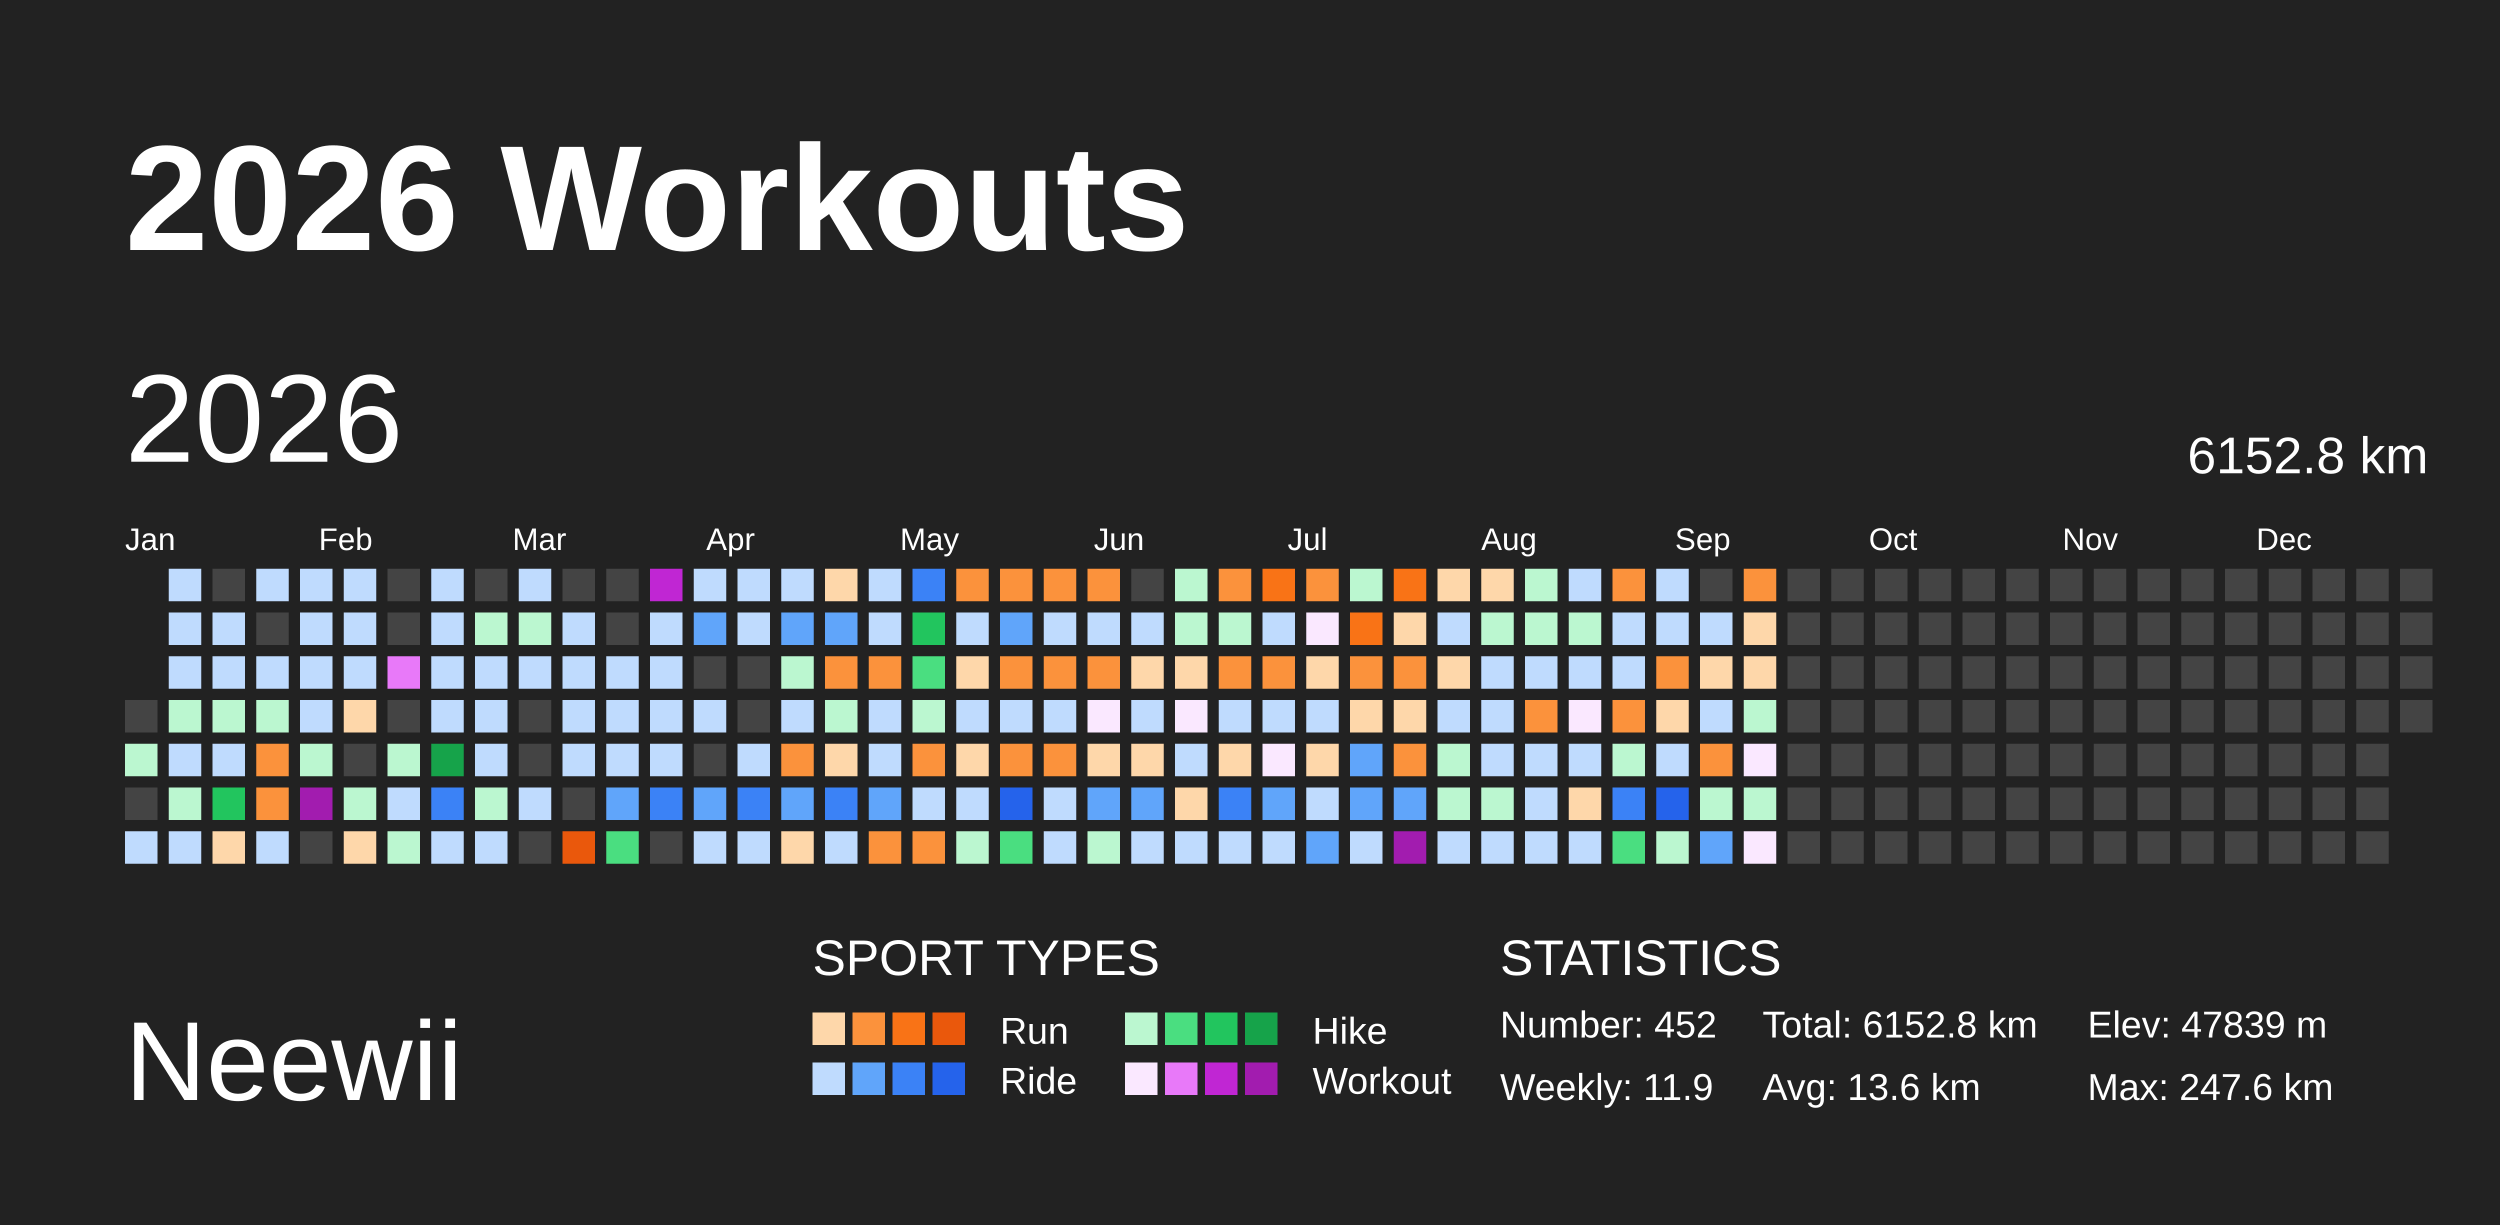
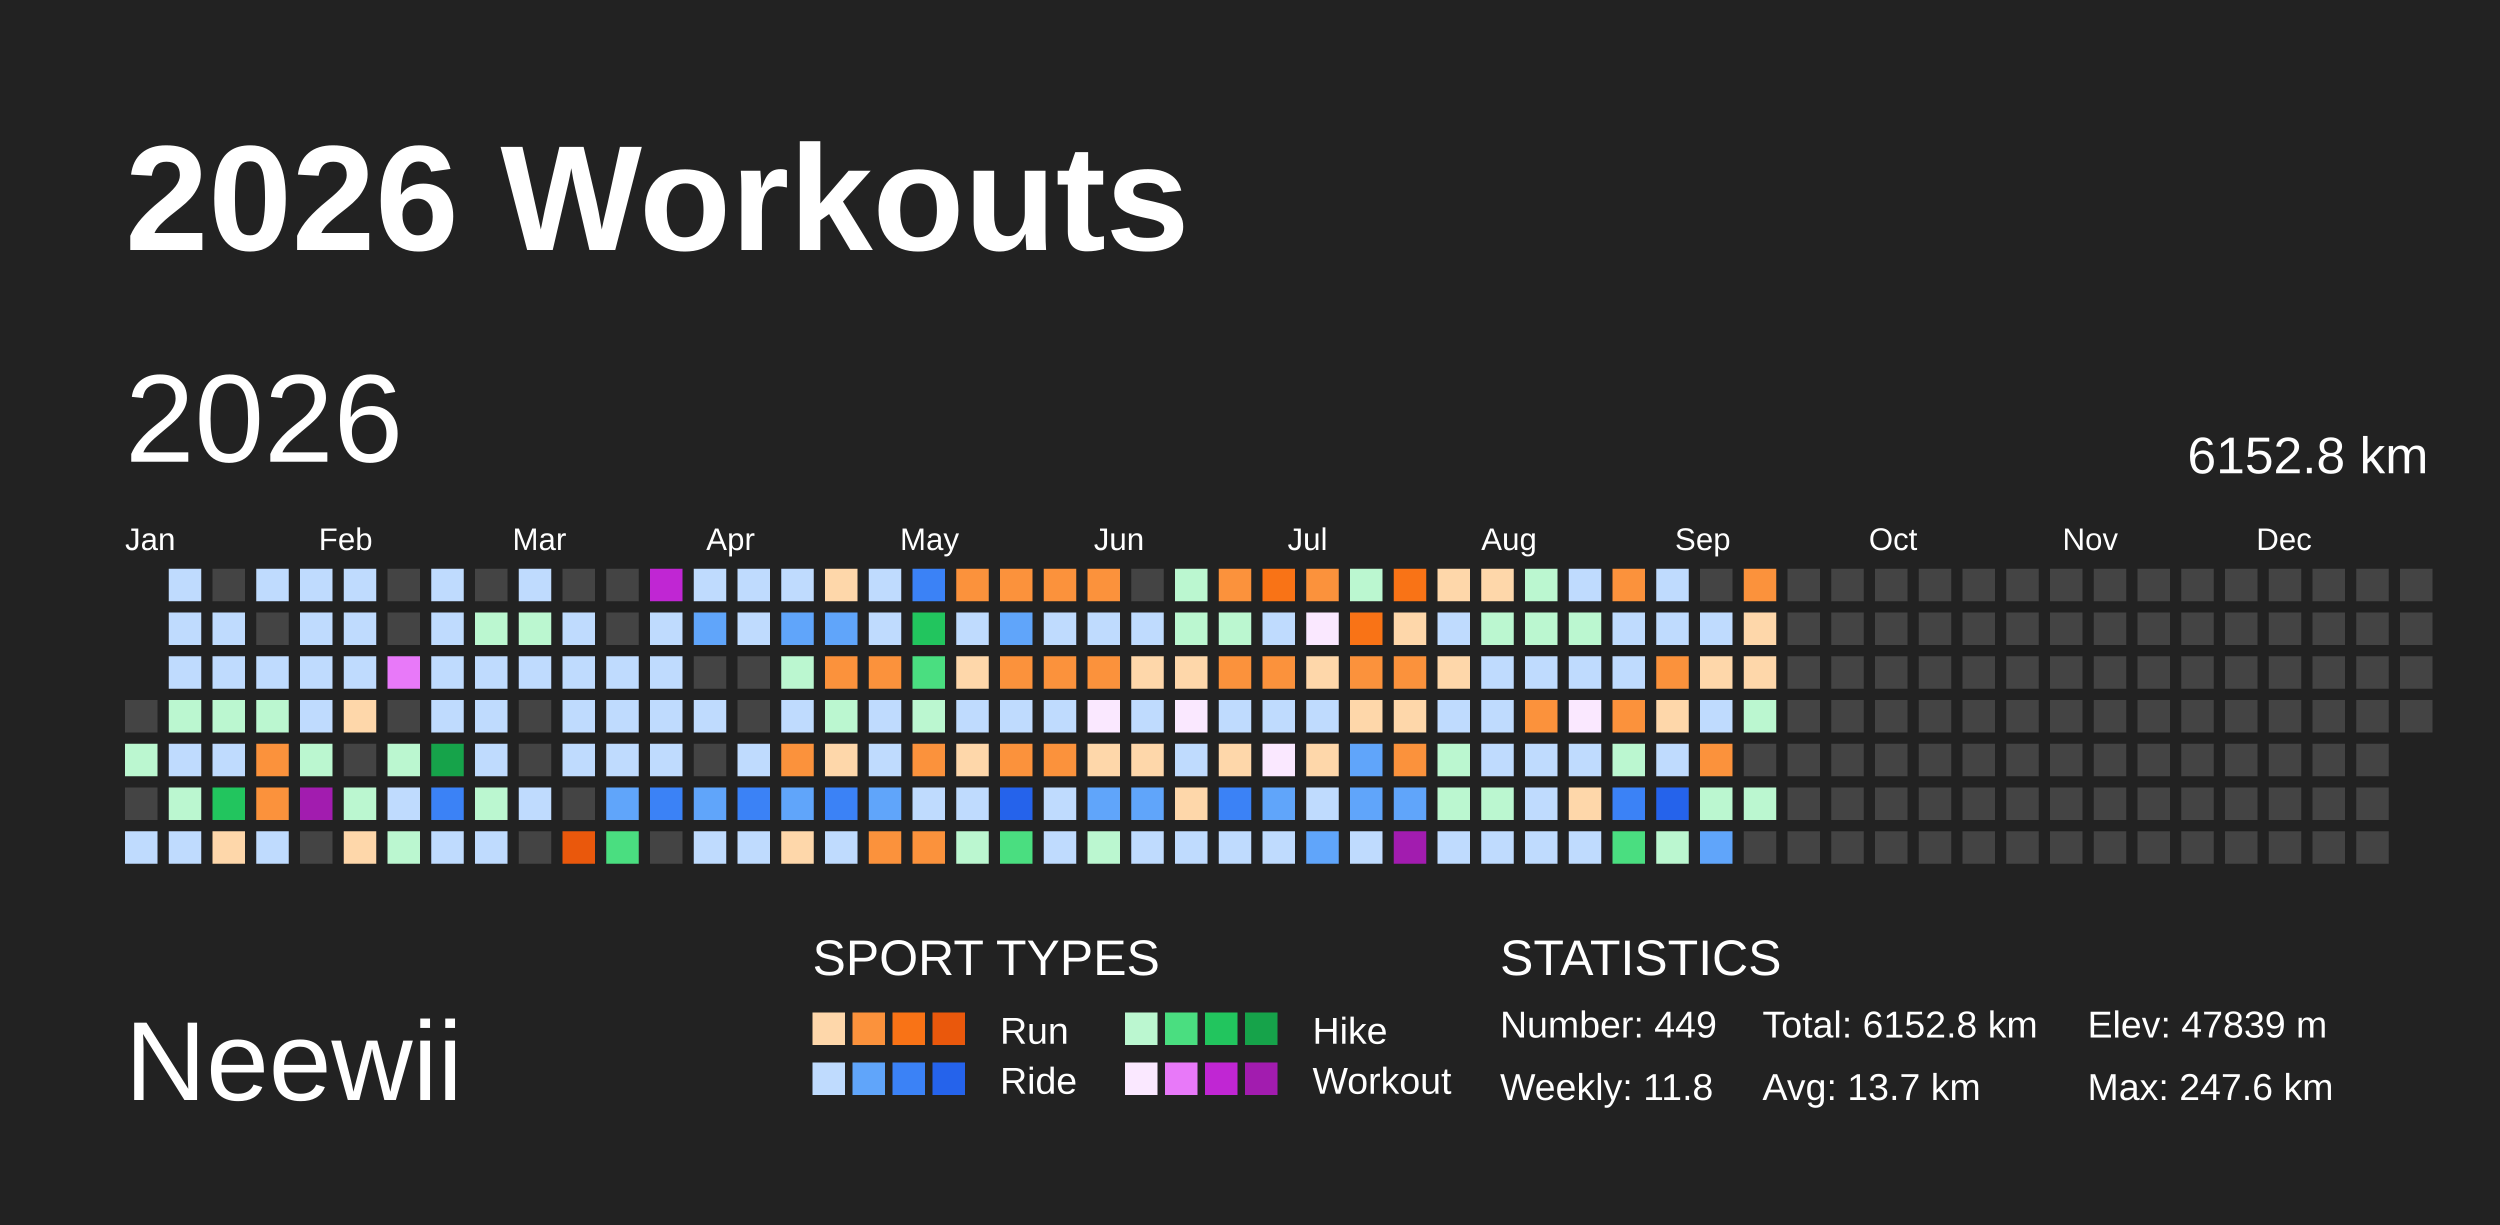
<svg xmlns="http://www.w3.org/2000/svg" baseProfile="full" height="98mm" version="1.1" viewBox="0,0,200,98" width="200mm">
  <defs />
  <rect fill="#222222" height="98" width="200" x="0" y="0" />
  <text fill="#FFFFFF" style="font-size:12px; font-family:Arial; font-weight:bold;" x="10" y="20">2026 Workouts</text>
  <text fill="#FFFFFF" style="font-size:9px; font-family:Arial" x="10" y="88">Neewii</text>
  <text fill="#FFFFFF" style="font-size:4px; font-family:Arial" x="65" y="78">SPORT TYPES</text>
  <rect fill="#fed7aa" height="2.6" width="2.6" x="65.0" y="81" />
  <rect fill="#fb923c" height="2.6" width="2.6" x="68.2" y="81" />
  <rect fill="#f97316" height="2.6" width="2.6" x="71.4" y="81" />
  <rect fill="#ea580c" height="2.6" width="2.6" x="74.6" y="81" />
  <text fill="#FFFFFF" style="font-size:3px; font-family:Arial" x="80" y="83.5">Run</text>
  <rect fill="#bbf7d0" height="2.6" width="2.6" x="90.0" y="81" />
  <rect fill="#4ade80" height="2.6" width="2.6" x="93.2" y="81" />
  <rect fill="#22c55e" height="2.6" width="2.6" x="96.4" y="81" />
  <rect fill="#16a34a" height="2.6" width="2.6" x="99.6" y="81" />
  <text fill="#FFFFFF" style="font-size:3px; font-family:Arial" x="105" y="83.5">Hike</text>
  <rect fill="#bfdbfe" height="2.6" width="2.6" x="65.0" y="85" />
  <rect fill="#60a5fa" height="2.6" width="2.6" x="68.2" y="85" />
  <rect fill="#3b82f6" height="2.6" width="2.6" x="71.4" y="85" />
  <rect fill="#2563eb" height="2.6" width="2.6" x="74.6" y="85" />
  <text fill="#FFFFFF" style="font-size:3px; font-family:Arial" x="80" y="87.5">Ride</text>
  <rect fill="#fae8ff" height="2.6" width="2.6" x="90.0" y="85" />
  <rect fill="#e879f9" height="2.6" width="2.6" x="93.2" y="85" />
  <rect fill="#c026d3" height="2.6" width="2.6" x="96.4" y="85" />
  <rect fill="#a21caf" height="2.6" width="2.6" x="99.6" y="85" />
  <text fill="#FFFFFF" style="font-size:3px; font-family:Arial" x="105" y="87.5">Workout</text>
  <text fill="#FFFFFF" style="font-size:4px; font-family:Arial" x="120" y="78">STATISTICS</text>
-   <text fill="#FFFFFF" style="font-size:3px; font-family:Arial" x="120" y="83">Number: 452</text>
-   <text fill="#FFFFFF" style="font-size:3px; font-family:Arial" x="120" y="88">Weekly: 11.9</text>
+   <text fill="#FFFFFF" style="font-size:3px; font-family:Arial" x="120" y="83">Number: 449</text>
+   <text fill="#FFFFFF" style="font-size:3px; font-family:Arial" x="120" y="88">Weekly: 11.8</text>
  <text fill="#FFFFFF" style="font-size:3px; font-family:Arial" x="141" y="83">Total: 6152.8 km</text>
-   <text fill="#FFFFFF" style="font-size:3px; font-family:Arial" x="141" y="88">Avg: 13.6 km</text>
+   <text fill="#FFFFFF" style="font-size:3px; font-family:Arial" x="141" y="88">Avg: 13.7 km</text>
  <text fill="#FFFFFF" style="font-size:3px; font-family:Arial" x="167" y="83">Elev: 47839 m</text>
  <text fill="#FFFFFF" style="font-size:3px; font-family:Arial" x="167" y="88">Max: 247.6 km</text>
  <text dominant-baseline="hanging" fill="#FFFFFF" style="font-size:10.0px; font-family:Arial;" x="10" y="30">2026</text>
  <text dominant-baseline="hanging" fill="#FFFFFF" style="font-size:4.125px; font-family:Arial;" x="175" y="35">6152.8 km</text>
  <text fill="#FFFFFF" style="font-size:2.5px; font-family:Arial" x="10.0" y="44">Jan</text>
  <text fill="#FFFFFF" style="font-size:2.5px; font-family:Arial" x="25.5" y="44">Feb</text>
  <text fill="#FFFFFF" style="font-size:2.5px; font-family:Arial" x="41.0" y="44">Mar</text>
  <text fill="#FFFFFF" style="font-size:2.5px; font-family:Arial" x="56.5" y="44">Apr</text>
  <text fill="#FFFFFF" style="font-size:2.5px; font-family:Arial" x="72.0" y="44">May</text>
  <text fill="#FFFFFF" style="font-size:2.5px; font-family:Arial" x="87.5" y="44">Jun</text>
  <text fill="#FFFFFF" style="font-size:2.5px; font-family:Arial" x="103.0" y="44">Jul</text>
  <text fill="#FFFFFF" style="font-size:2.5px; font-family:Arial" x="118.5" y="44">Aug</text>
  <text fill="#FFFFFF" style="font-size:2.5px; font-family:Arial" x="134.0" y="44">Sep</text>
  <text fill="#FFFFFF" style="font-size:2.5px; font-family:Arial" x="149.5" y="44">Oct</text>
  <text fill="#FFFFFF" style="font-size:2.5px; font-family:Arial" x="165.0" y="44">Nov</text>
  <text fill="#FFFFFF" style="font-size:2.5px; font-family:Arial" x="180.5" y="44">Dec</text>
  <rect fill="#444444" height="2.6" width="2.6" x="10.0" y="56.0" />
  <rect fill="#bbf7d0" height="2.6" width="2.6" x="10.0" y="59.5" />
  <rect fill="#444444" height="2.6" width="2.6" x="10.0" y="63.0" />
  <rect fill="#bfdbfe" height="2.6" width="2.6" x="10.0" y="66.5" />
  <rect fill="#bfdbfe" height="2.6" width="2.6" x="13.5" y="45.5" />
  <rect fill="#bfdbfe" height="2.6" width="2.6" x="13.5" y="49.0" />
  <rect fill="#bfdbfe" height="2.6" width="2.6" x="13.5" y="52.5" />
  <rect fill="#bbf7d0" height="2.6" width="2.6" x="13.5" y="56.0" />
  <rect fill="#bfdbfe" height="2.6" width="2.6" x="13.5" y="59.5" />
  <rect fill="#bbf7d0" height="2.6" width="2.6" x="13.5" y="63.0" />
  <rect fill="#bfdbfe" height="2.6" width="2.6" x="13.5" y="66.5" />
  <rect fill="#444444" height="2.6" width="2.6" x="17.0" y="45.5" />
  <rect fill="#bfdbfe" height="2.6" width="2.6" x="17.0" y="49.0" />
  <rect fill="#bfdbfe" height="2.6" width="2.6" x="17.0" y="52.5" />
  <rect fill="#bbf7d0" height="2.6" width="2.6" x="17.0" y="56.0" />
  <rect fill="#bfdbfe" height="2.6" width="2.6" x="17.0" y="59.5" />
  <rect fill="#22c55e" height="2.6" width="2.6" x="17.0" y="63.0" />
  <rect fill="#fed7aa" height="2.6" width="2.6" x="17.0" y="66.5" />
  <rect fill="#bfdbfe" height="2.6" width="2.6" x="20.5" y="45.5" />
  <rect fill="#444444" height="2.6" width="2.6" x="20.5" y="49.0" />
  <rect fill="#bfdbfe" height="2.6" width="2.6" x="20.5" y="52.5" />
  <rect fill="#bbf7d0" height="2.6" width="2.6" x="20.5" y="56.0" />
  <rect fill="#fb923c" height="2.6" width="2.6" x="20.5" y="59.5" />
  <rect fill="#fb923c" height="2.6" width="2.6" x="20.5" y="63.0" />
  <rect fill="#bfdbfe" height="2.6" width="2.6" x="20.5" y="66.5" />
  <rect fill="#bfdbfe" height="2.6" width="2.6" x="24.0" y="45.5" />
  <rect fill="#bfdbfe" height="2.6" width="2.6" x="24.0" y="49.0" />
  <rect fill="#bfdbfe" height="2.6" width="2.6" x="24.0" y="52.5" />
  <rect fill="#bfdbfe" height="2.6" width="2.6" x="24.0" y="56.0" />
  <rect fill="#bbf7d0" height="2.6" width="2.6" x="24.0" y="59.5" />
  <rect fill="#a21caf" height="2.6" width="2.6" x="24.0" y="63.0" />
  <rect fill="#444444" height="2.6" width="2.6" x="24.0" y="66.5" />
  <rect fill="#bfdbfe" height="2.6" width="2.6" x="27.5" y="45.5" />
  <rect fill="#bfdbfe" height="2.6" width="2.6" x="27.5" y="49.0" />
  <rect fill="#bfdbfe" height="2.6" width="2.6" x="27.5" y="52.5" />
  <rect fill="#fed7aa" height="2.6" width="2.6" x="27.5" y="56.0" />
  <rect fill="#444444" height="2.6" width="2.6" x="27.5" y="59.5" />
  <rect fill="#bbf7d0" height="2.6" width="2.6" x="27.5" y="63.0" />
  <rect fill="#fed7aa" height="2.6" width="2.6" x="27.5" y="66.5" />
  <rect fill="#444444" height="2.6" width="2.6" x="31.0" y="45.5" />
  <rect fill="#444444" height="2.6" width="2.6" x="31.0" y="49.0" />
  <rect fill="#e879f9" height="2.6" width="2.6" x="31.0" y="52.5" />
  <rect fill="#444444" height="2.6" width="2.6" x="31.0" y="56.0" />
  <rect fill="#bbf7d0" height="2.6" width="2.6" x="31.0" y="59.5" />
  <rect fill="#bfdbfe" height="2.6" width="2.6" x="31.0" y="63.0" />
  <rect fill="#bbf7d0" height="2.6" width="2.6" x="31.0" y="66.5" />
  <rect fill="#bfdbfe" height="2.6" width="2.6" x="34.5" y="45.5" />
  <rect fill="#bfdbfe" height="2.6" width="2.6" x="34.5" y="49.0" />
  <rect fill="#bfdbfe" height="2.6" width="2.6" x="34.5" y="52.5" />
  <rect fill="#bfdbfe" height="2.6" width="2.6" x="34.5" y="56.0" />
  <rect fill="#16a34a" height="2.6" width="2.6" x="34.5" y="59.5" />
  <rect fill="#3b82f6" height="2.6" width="2.6" x="34.5" y="63.0" />
  <rect fill="#bfdbfe" height="2.6" width="2.6" x="34.5" y="66.5" />
  <rect fill="#444444" height="2.6" width="2.6" x="38.0" y="45.5" />
  <rect fill="#bbf7d0" height="2.6" width="2.6" x="38.0" y="49.0" />
  <rect fill="#bfdbfe" height="2.6" width="2.6" x="38.0" y="52.5" />
  <rect fill="#bfdbfe" height="2.6" width="2.6" x="38.0" y="56.0" />
  <rect fill="#bfdbfe" height="2.6" width="2.6" x="38.0" y="59.5" />
  <rect fill="#bbf7d0" height="2.6" width="2.6" x="38.0" y="63.0" />
  <rect fill="#bfdbfe" height="2.6" width="2.6" x="38.0" y="66.5" />
  <rect fill="#bfdbfe" height="2.6" width="2.6" x="41.5" y="45.5" />
  <rect fill="#bbf7d0" height="2.6" width="2.6" x="41.5" y="49.0" />
  <rect fill="#bfdbfe" height="2.6" width="2.6" x="41.5" y="52.5" />
  <rect fill="#444444" height="2.6" width="2.6" x="41.5" y="56.0" />
  <rect fill="#444444" height="2.6" width="2.6" x="41.5" y="59.5" />
  <rect fill="#bfdbfe" height="2.6" width="2.6" x="41.5" y="63.0" />
  <rect fill="#444444" height="2.6" width="2.6" x="41.5" y="66.5" />
  <rect fill="#444444" height="2.6" width="2.6" x="45.0" y="45.5" />
  <rect fill="#bfdbfe" height="2.6" width="2.6" x="45.0" y="49.0" />
  <rect fill="#bfdbfe" height="2.6" width="2.6" x="45.0" y="52.5" />
  <rect fill="#bfdbfe" height="2.6" width="2.6" x="45.0" y="56.0" />
  <rect fill="#bfdbfe" height="2.6" width="2.6" x="45.0" y="59.5" />
  <rect fill="#444444" height="2.6" width="2.6" x="45.0" y="63.0" />
  <rect fill="#ea580c" height="2.6" width="2.6" x="45.0" y="66.5" />
  <rect fill="#444444" height="2.6" width="2.6" x="48.5" y="45.5" />
  <rect fill="#444444" height="2.6" width="2.6" x="48.5" y="49.0" />
  <rect fill="#bfdbfe" height="2.6" width="2.6" x="48.5" y="52.5" />
  <rect fill="#bfdbfe" height="2.6" width="2.6" x="48.5" y="56.0" />
  <rect fill="#bfdbfe" height="2.6" width="2.6" x="48.5" y="59.5" />
  <rect fill="#60a5fa" height="2.6" width="2.6" x="48.5" y="63.0" />
  <rect fill="#4ade80" height="2.6" width="2.6" x="48.5" y="66.5" />
  <rect fill="#c026d3" height="2.6" width="2.6" x="52.0" y="45.5" />
  <rect fill="#bfdbfe" height="2.6" width="2.6" x="52.0" y="49.0" />
  <rect fill="#bfdbfe" height="2.6" width="2.6" x="52.0" y="52.5" />
  <rect fill="#bfdbfe" height="2.6" width="2.6" x="52.0" y="56.0" />
  <rect fill="#bfdbfe" height="2.6" width="2.6" x="52.0" y="59.5" />
  <rect fill="#3b82f6" height="2.6" width="2.6" x="52.0" y="63.0" />
  <rect fill="#444444" height="2.6" width="2.6" x="52.0" y="66.5" />
  <rect fill="#bfdbfe" height="2.6" width="2.6" x="55.5" y="45.5" />
  <rect fill="#60a5fa" height="2.6" width="2.6" x="55.5" y="49.0" />
  <rect fill="#444444" height="2.6" width="2.6" x="55.5" y="52.5" />
  <rect fill="#bfdbfe" height="2.6" width="2.6" x="55.5" y="56.0" />
  <rect fill="#444444" height="2.6" width="2.6" x="55.5" y="59.5" />
  <rect fill="#60a5fa" height="2.6" width="2.6" x="55.5" y="63.0" />
  <rect fill="#bfdbfe" height="2.6" width="2.6" x="55.5" y="66.5" />
  <rect fill="#bfdbfe" height="2.6" width="2.6" x="59.0" y="45.5" />
  <rect fill="#bfdbfe" height="2.6" width="2.6" x="59.0" y="49.0" />
  <rect fill="#444444" height="2.6" width="2.6" x="59.0" y="52.5" />
  <rect fill="#444444" height="2.6" width="2.6" x="59.0" y="56.0" />
  <rect fill="#bfdbfe" height="2.6" width="2.6" x="59.0" y="59.5" />
  <rect fill="#3b82f6" height="2.6" width="2.6" x="59.0" y="63.0" />
  <rect fill="#bfdbfe" height="2.6" width="2.6" x="59.0" y="66.5" />
  <rect fill="#bfdbfe" height="2.6" width="2.6" x="62.5" y="45.5" />
  <rect fill="#60a5fa" height="2.6" width="2.6" x="62.5" y="49.0" />
  <rect fill="#bbf7d0" height="2.6" width="2.6" x="62.5" y="52.5" />
  <rect fill="#bfdbfe" height="2.6" width="2.6" x="62.5" y="56.0" />
  <rect fill="#fb923c" height="2.6" width="2.6" x="62.5" y="59.5" />
  <rect fill="#60a5fa" height="2.6" width="2.6" x="62.5" y="63.0" />
  <rect fill="#fed7aa" height="2.6" width="2.6" x="62.5" y="66.5" />
  <rect fill="#fed7aa" height="2.6" width="2.6" x="66.0" y="45.5" />
  <rect fill="#60a5fa" height="2.6" width="2.6" x="66.0" y="49.0" />
  <rect fill="#fb923c" height="2.6" width="2.6" x="66.0" y="52.5" />
  <rect fill="#bbf7d0" height="2.6" width="2.6" x="66.0" y="56.0" />
  <rect fill="#fed7aa" height="2.6" width="2.6" x="66.0" y="59.5" />
  <rect fill="#3b82f6" height="2.6" width="2.6" x="66.0" y="63.0" />
  <rect fill="#bfdbfe" height="2.6" width="2.6" x="66.0" y="66.5" />
  <rect fill="#bfdbfe" height="2.6" width="2.6" x="69.5" y="45.5" />
  <rect fill="#bfdbfe" height="2.6" width="2.6" x="69.5" y="49.0" />
  <rect fill="#fb923c" height="2.6" width="2.6" x="69.5" y="52.5" />
  <rect fill="#bfdbfe" height="2.6" width="2.6" x="69.5" y="56.0" />
  <rect fill="#bfdbfe" height="2.6" width="2.6" x="69.5" y="59.5" />
  <rect fill="#60a5fa" height="2.6" width="2.6" x="69.5" y="63.0" />
  <rect fill="#fb923c" height="2.6" width="2.6" x="69.5" y="66.5" />
  <rect fill="#3b82f6" height="2.6" width="2.6" x="73.0" y="45.5" />
  <rect fill="#22c55e" height="2.6" width="2.6" x="73.0" y="49.0" />
  <rect fill="#4ade80" height="2.6" width="2.6" x="73.0" y="52.5" />
  <rect fill="#bbf7d0" height="2.6" width="2.6" x="73.0" y="56.0" />
  <rect fill="#fb923c" height="2.6" width="2.6" x="73.0" y="59.5" />
  <rect fill="#bfdbfe" height="2.6" width="2.6" x="73.0" y="63.0" />
  <rect fill="#fb923c" height="2.6" width="2.6" x="73.0" y="66.5" />
  <rect fill="#fb923c" height="2.6" width="2.6" x="76.5" y="45.5" />
  <rect fill="#bfdbfe" height="2.6" width="2.6" x="76.5" y="49.0" />
  <rect fill="#fed7aa" height="2.6" width="2.6" x="76.5" y="52.5" />
  <rect fill="#bfdbfe" height="2.6" width="2.6" x="76.5" y="56.0" />
  <rect fill="#fed7aa" height="2.6" width="2.6" x="76.5" y="59.5" />
  <rect fill="#bfdbfe" height="2.6" width="2.6" x="76.5" y="63.0" />
  <rect fill="#bbf7d0" height="2.6" width="2.6" x="76.5" y="66.5" />
  <rect fill="#fb923c" height="2.6" width="2.6" x="80.0" y="45.5" />
  <rect fill="#60a5fa" height="2.6" width="2.6" x="80.0" y="49.0" />
  <rect fill="#fb923c" height="2.6" width="2.6" x="80.0" y="52.5" />
  <rect fill="#bfdbfe" height="2.6" width="2.6" x="80.0" y="56.0" />
  <rect fill="#fb923c" height="2.6" width="2.6" x="80.0" y="59.5" />
  <rect fill="#2563eb" height="2.6" width="2.6" x="80.0" y="63.0" />
  <rect fill="#4ade80" height="2.6" width="2.6" x="80.0" y="66.5" />
  <rect fill="#fb923c" height="2.6" width="2.6" x="83.5" y="45.5" />
  <rect fill="#bfdbfe" height="2.6" width="2.6" x="83.5" y="49.0" />
  <rect fill="#fb923c" height="2.6" width="2.6" x="83.5" y="52.5" />
  <rect fill="#bfdbfe" height="2.6" width="2.6" x="83.5" y="56.0" />
  <rect fill="#fb923c" height="2.6" width="2.6" x="83.5" y="59.5" />
  <rect fill="#bfdbfe" height="2.6" width="2.6" x="83.5" y="63.0" />
  <rect fill="#bfdbfe" height="2.6" width="2.6" x="83.5" y="66.5" />
  <rect fill="#fb923c" height="2.6" width="2.6" x="87.0" y="45.5" />
  <rect fill="#bfdbfe" height="2.6" width="2.6" x="87.0" y="49.0" />
  <rect fill="#fb923c" height="2.6" width="2.6" x="87.0" y="52.5" />
  <rect fill="#fae8ff" height="2.6" width="2.6" x="87.0" y="56.0" />
  <rect fill="#fed7aa" height="2.6" width="2.6" x="87.0" y="59.5" />
  <rect fill="#60a5fa" height="2.6" width="2.6" x="87.0" y="63.0" />
  <rect fill="#bbf7d0" height="2.6" width="2.6" x="87.0" y="66.5" />
  <rect fill="#444444" height="2.6" width="2.6" x="90.5" y="45.5" />
  <rect fill="#bfdbfe" height="2.6" width="2.6" x="90.5" y="49.0" />
  <rect fill="#fed7aa" height="2.6" width="2.6" x="90.5" y="52.5" />
  <rect fill="#bfdbfe" height="2.6" width="2.6" x="90.5" y="56.0" />
  <rect fill="#fed7aa" height="2.6" width="2.6" x="90.5" y="59.5" />
  <rect fill="#60a5fa" height="2.6" width="2.6" x="90.5" y="63.0" />
  <rect fill="#bfdbfe" height="2.6" width="2.6" x="90.5" y="66.5" />
  <rect fill="#bbf7d0" height="2.6" width="2.6" x="94.0" y="45.5" />
  <rect fill="#bbf7d0" height="2.6" width="2.6" x="94.0" y="49.0" />
  <rect fill="#fed7aa" height="2.6" width="2.6" x="94.0" y="52.5" />
  <rect fill="#fae8ff" height="2.6" width="2.6" x="94.0" y="56.0" />
  <rect fill="#bfdbfe" height="2.6" width="2.6" x="94.0" y="59.5" />
  <rect fill="#fed7aa" height="2.6" width="2.6" x="94.0" y="63.0" />
  <rect fill="#bfdbfe" height="2.6" width="2.6" x="94.0" y="66.5" />
  <rect fill="#fb923c" height="2.6" width="2.6" x="97.5" y="45.5" />
  <rect fill="#bbf7d0" height="2.6" width="2.6" x="97.5" y="49.0" />
  <rect fill="#fb923c" height="2.6" width="2.6" x="97.5" y="52.5" />
  <rect fill="#bfdbfe" height="2.6" width="2.6" x="97.5" y="56.0" />
  <rect fill="#fed7aa" height="2.6" width="2.6" x="97.5" y="59.5" />
  <rect fill="#3b82f6" height="2.6" width="2.6" x="97.5" y="63.0" />
  <rect fill="#bfdbfe" height="2.6" width="2.6" x="97.5" y="66.5" />
  <rect fill="#f97316" height="2.6" width="2.6" x="101.0" y="45.5" />
  <rect fill="#bfdbfe" height="2.6" width="2.6" x="101.0" y="49.0" />
  <rect fill="#fb923c" height="2.6" width="2.6" x="101.0" y="52.5" />
  <rect fill="#bfdbfe" height="2.6" width="2.6" x="101.0" y="56.0" />
  <rect fill="#fae8ff" height="2.6" width="2.6" x="101.0" y="59.5" />
  <rect fill="#60a5fa" height="2.6" width="2.6" x="101.0" y="63.0" />
  <rect fill="#bfdbfe" height="2.6" width="2.6" x="101.0" y="66.5" />
  <rect fill="#fb923c" height="2.6" width="2.6" x="104.5" y="45.5" />
  <rect fill="#fae8ff" height="2.6" width="2.6" x="104.5" y="49.0" />
  <rect fill="#fed7aa" height="2.6" width="2.6" x="104.5" y="52.5" />
  <rect fill="#bfdbfe" height="2.6" width="2.6" x="104.5" y="56.0" />
  <rect fill="#fed7aa" height="2.6" width="2.6" x="104.5" y="59.5" />
  <rect fill="#bfdbfe" height="2.6" width="2.6" x="104.5" y="63.0" />
  <rect fill="#60a5fa" height="2.6" width="2.6" x="104.5" y="66.5" />
  <rect fill="#bbf7d0" height="2.6" width="2.6" x="108.0" y="45.5" />
  <rect fill="#f97316" height="2.6" width="2.6" x="108.0" y="49.0" />
  <rect fill="#fb923c" height="2.6" width="2.6" x="108.0" y="52.5" />
  <rect fill="#fed7aa" height="2.6" width="2.6" x="108.0" y="56.0" />
  <rect fill="#60a5fa" height="2.6" width="2.6" x="108.0" y="59.5" />
  <rect fill="#60a5fa" height="2.6" width="2.6" x="108.0" y="63.0" />
  <rect fill="#bfdbfe" height="2.6" width="2.6" x="108.0" y="66.5" />
  <rect fill="#f97316" height="2.6" width="2.6" x="111.5" y="45.5" />
  <rect fill="#fed7aa" height="2.6" width="2.6" x="111.5" y="49.0" />
  <rect fill="#fb923c" height="2.6" width="2.6" x="111.5" y="52.5" />
  <rect fill="#fed7aa" height="2.6" width="2.6" x="111.5" y="56.0" />
  <rect fill="#fb923c" height="2.6" width="2.6" x="111.5" y="59.5" />
  <rect fill="#60a5fa" height="2.6" width="2.6" x="111.5" y="63.0" />
  <rect fill="#a21caf" height="2.6" width="2.6" x="111.5" y="66.5" />
  <rect fill="#fed7aa" height="2.6" width="2.6" x="115.0" y="45.5" />
  <rect fill="#bfdbfe" height="2.6" width="2.6" x="115.0" y="49.0" />
  <rect fill="#fed7aa" height="2.6" width="2.6" x="115.0" y="52.5" />
  <rect fill="#bfdbfe" height="2.6" width="2.6" x="115.0" y="56.0" />
  <rect fill="#bbf7d0" height="2.6" width="2.6" x="115.0" y="59.5" />
  <rect fill="#bbf7d0" height="2.6" width="2.6" x="115.0" y="63.0" />
  <rect fill="#bfdbfe" height="2.6" width="2.6" x="115.0" y="66.5" />
  <rect fill="#fed7aa" height="2.6" width="2.6" x="118.5" y="45.5" />
  <rect fill="#bbf7d0" height="2.6" width="2.6" x="118.5" y="49.0" />
  <rect fill="#bfdbfe" height="2.6" width="2.6" x="118.5" y="52.5" />
  <rect fill="#bfdbfe" height="2.6" width="2.6" x="118.5" y="56.0" />
  <rect fill="#bfdbfe" height="2.6" width="2.6" x="118.5" y="59.5" />
  <rect fill="#bbf7d0" height="2.6" width="2.6" x="118.5" y="63.0" />
  <rect fill="#bfdbfe" height="2.6" width="2.6" x="118.5" y="66.5" />
  <rect fill="#bbf7d0" height="2.6" width="2.6" x="122.0" y="45.5" />
  <rect fill="#bbf7d0" height="2.6" width="2.6" x="122.0" y="49.0" />
  <rect fill="#bfdbfe" height="2.6" width="2.6" x="122.0" y="52.5" />
  <rect fill="#fb923c" height="2.6" width="2.6" x="122.0" y="56.0" />
  <rect fill="#bfdbfe" height="2.6" width="2.6" x="122.0" y="59.5" />
  <rect fill="#bfdbfe" height="2.6" width="2.6" x="122.0" y="63.0" />
  <rect fill="#bfdbfe" height="2.6" width="2.6" x="122.0" y="66.5" />
  <rect fill="#bfdbfe" height="2.6" width="2.6" x="125.5" y="45.5" />
  <rect fill="#bbf7d0" height="2.6" width="2.6" x="125.5" y="49.0" />
  <rect fill="#bfdbfe" height="2.6" width="2.6" x="125.5" y="52.5" />
  <rect fill="#fae8ff" height="2.6" width="2.6" x="125.5" y="56.0" />
  <rect fill="#bfdbfe" height="2.6" width="2.6" x="125.5" y="59.5" />
  <rect fill="#fed7aa" height="2.6" width="2.6" x="125.5" y="63.0" />
  <rect fill="#bfdbfe" height="2.6" width="2.6" x="125.5" y="66.5" />
  <rect fill="#fb923c" height="2.6" width="2.6" x="129.0" y="45.5" />
  <rect fill="#bfdbfe" height="2.6" width="2.6" x="129.0" y="49.0" />
  <rect fill="#bfdbfe" height="2.6" width="2.6" x="129.0" y="52.5" />
  <rect fill="#fb923c" height="2.6" width="2.6" x="129.0" y="56.0" />
  <rect fill="#bbf7d0" height="2.6" width="2.6" x="129.0" y="59.5" />
  <rect fill="#3b82f6" height="2.6" width="2.6" x="129.0" y="63.0" />
  <rect fill="#4ade80" height="2.6" width="2.6" x="129.0" y="66.5" />
  <rect fill="#bfdbfe" height="2.6" width="2.6" x="132.5" y="45.5" />
  <rect fill="#bfdbfe" height="2.6" width="2.6" x="132.5" y="49.0" />
  <rect fill="#fb923c" height="2.6" width="2.6" x="132.5" y="52.5" />
  <rect fill="#fed7aa" height="2.6" width="2.6" x="132.5" y="56.0" />
  <rect fill="#bfdbfe" height="2.6" width="2.6" x="132.5" y="59.5" />
  <rect fill="#2563eb" height="2.6" width="2.6" x="132.5" y="63.0" />
  <rect fill="#bbf7d0" height="2.6" width="2.6" x="132.5" y="66.5" />
  <rect fill="#444444" height="2.6" width="2.6" x="136.0" y="45.5" />
  <rect fill="#bfdbfe" height="2.6" width="2.6" x="136.0" y="49.0" />
  <rect fill="#fed7aa" height="2.6" width="2.6" x="136.0" y="52.5" />
  <rect fill="#bfdbfe" height="2.6" width="2.6" x="136.0" y="56.0" />
  <rect fill="#fb923c" height="2.6" width="2.6" x="136.0" y="59.5" />
  <rect fill="#bbf7d0" height="2.6" width="2.6" x="136.0" y="63.0" />
  <rect fill="#60a5fa" height="2.6" width="2.6" x="136.0" y="66.5" />
  <rect fill="#fb923c" height="2.6" width="2.6" x="139.5" y="45.5" />
  <rect fill="#fed7aa" height="2.6" width="2.6" x="139.5" y="49.0" />
  <rect fill="#fed7aa" height="2.6" width="2.6" x="139.5" y="52.5" />
  <rect fill="#bbf7d0" height="2.6" width="2.6" x="139.5" y="56.0" />
-   <rect fill="#fae8ff" height="2.6" width="2.6" x="139.5" y="59.5" />
+   <rect fill="#444444" height="2.6" width="2.6" x="139.5" y="59.5" />
  <rect fill="#bbf7d0" height="2.6" width="2.6" x="139.5" y="63.0" />
-   <rect fill="#fae8ff" height="2.6" width="2.6" x="139.5" y="66.5" />
+   <rect fill="#444444" height="2.6" width="2.6" x="139.5" y="66.5" />
  <rect fill="#444444" height="2.6" width="2.6" x="143.0" y="45.5" />
  <rect fill="#444444" height="2.6" width="2.6" x="143.0" y="49.0" />
  <rect fill="#444444" height="2.6" width="2.6" x="143.0" y="52.5" />
  <rect fill="#444444" height="2.6" width="2.6" x="143.0" y="56.0" />
  <rect fill="#444444" height="2.6" width="2.6" x="143.0" y="59.5" />
  <rect fill="#444444" height="2.6" width="2.6" x="143.0" y="63.0" />
  <rect fill="#444444" height="2.6" width="2.6" x="143.0" y="66.5" />
  <rect fill="#444444" height="2.6" width="2.6" x="146.5" y="45.5" />
  <rect fill="#444444" height="2.6" width="2.6" x="146.5" y="49.0" />
  <rect fill="#444444" height="2.6" width="2.6" x="146.5" y="52.5" />
  <rect fill="#444444" height="2.6" width="2.6" x="146.5" y="56.0" />
  <rect fill="#444444" height="2.6" width="2.6" x="146.5" y="59.5" />
  <rect fill="#444444" height="2.6" width="2.6" x="146.5" y="63.0" />
  <rect fill="#444444" height="2.6" width="2.6" x="146.5" y="66.5" />
  <rect fill="#444444" height="2.6" width="2.6" x="150.0" y="45.5" />
  <rect fill="#444444" height="2.6" width="2.6" x="150.0" y="49.0" />
  <rect fill="#444444" height="2.6" width="2.6" x="150.0" y="52.5" />
  <rect fill="#444444" height="2.6" width="2.6" x="150.0" y="56.0" />
  <rect fill="#444444" height="2.6" width="2.6" x="150.0" y="59.5" />
  <rect fill="#444444" height="2.6" width="2.6" x="150.0" y="63.0" />
  <rect fill="#444444" height="2.6" width="2.6" x="150.0" y="66.5" />
  <rect fill="#444444" height="2.6" width="2.6" x="153.5" y="45.5" />
  <rect fill="#444444" height="2.6" width="2.6" x="153.5" y="49.0" />
  <rect fill="#444444" height="2.6" width="2.6" x="153.5" y="52.5" />
  <rect fill="#444444" height="2.6" width="2.6" x="153.5" y="56.0" />
  <rect fill="#444444" height="2.6" width="2.6" x="153.5" y="59.5" />
  <rect fill="#444444" height="2.6" width="2.6" x="153.5" y="63.0" />
  <rect fill="#444444" height="2.6" width="2.6" x="153.5" y="66.5" />
  <rect fill="#444444" height="2.6" width="2.6" x="157.0" y="45.5" />
  <rect fill="#444444" height="2.6" width="2.6" x="157.0" y="49.0" />
  <rect fill="#444444" height="2.6" width="2.6" x="157.0" y="52.5" />
  <rect fill="#444444" height="2.6" width="2.6" x="157.0" y="56.0" />
  <rect fill="#444444" height="2.6" width="2.6" x="157.0" y="59.5" />
  <rect fill="#444444" height="2.6" width="2.6" x="157.0" y="63.0" />
  <rect fill="#444444" height="2.6" width="2.6" x="157.0" y="66.5" />
  <rect fill="#444444" height="2.6" width="2.6" x="160.5" y="45.5" />
  <rect fill="#444444" height="2.6" width="2.6" x="160.5" y="49.0" />
  <rect fill="#444444" height="2.6" width="2.6" x="160.5" y="52.5" />
  <rect fill="#444444" height="2.6" width="2.6" x="160.5" y="56.0" />
  <rect fill="#444444" height="2.6" width="2.6" x="160.5" y="59.5" />
  <rect fill="#444444" height="2.6" width="2.6" x="160.5" y="63.0" />
  <rect fill="#444444" height="2.6" width="2.6" x="160.5" y="66.5" />
  <rect fill="#444444" height="2.6" width="2.6" x="164.0" y="45.5" />
  <rect fill="#444444" height="2.6" width="2.6" x="164.0" y="49.0" />
  <rect fill="#444444" height="2.6" width="2.6" x="164.0" y="52.5" />
  <rect fill="#444444" height="2.6" width="2.6" x="164.0" y="56.0" />
  <rect fill="#444444" height="2.6" width="2.6" x="164.0" y="59.5" />
  <rect fill="#444444" height="2.6" width="2.6" x="164.0" y="63.0" />
  <rect fill="#444444" height="2.6" width="2.6" x="164.0" y="66.5" />
  <rect fill="#444444" height="2.6" width="2.6" x="167.5" y="45.5" />
  <rect fill="#444444" height="2.6" width="2.6" x="167.5" y="49.0" />
  <rect fill="#444444" height="2.6" width="2.6" x="167.5" y="52.5" />
  <rect fill="#444444" height="2.6" width="2.6" x="167.5" y="56.0" />
  <rect fill="#444444" height="2.6" width="2.6" x="167.5" y="59.5" />
  <rect fill="#444444" height="2.6" width="2.6" x="167.5" y="63.0" />
  <rect fill="#444444" height="2.6" width="2.6" x="167.5" y="66.5" />
  <rect fill="#444444" height="2.6" width="2.6" x="171.0" y="45.5" />
  <rect fill="#444444" height="2.6" width="2.6" x="171.0" y="49.0" />
  <rect fill="#444444" height="2.6" width="2.6" x="171.0" y="52.5" />
  <rect fill="#444444" height="2.6" width="2.6" x="171.0" y="56.0" />
  <rect fill="#444444" height="2.6" width="2.6" x="171.0" y="59.5" />
  <rect fill="#444444" height="2.6" width="2.6" x="171.0" y="63.0" />
  <rect fill="#444444" height="2.6" width="2.6" x="171.0" y="66.5" />
  <rect fill="#444444" height="2.6" width="2.6" x="174.5" y="45.5" />
  <rect fill="#444444" height="2.6" width="2.6" x="174.5" y="49.0" />
  <rect fill="#444444" height="2.6" width="2.6" x="174.5" y="52.5" />
  <rect fill="#444444" height="2.6" width="2.6" x="174.5" y="56.0" />
  <rect fill="#444444" height="2.6" width="2.6" x="174.5" y="59.5" />
  <rect fill="#444444" height="2.6" width="2.6" x="174.5" y="63.0" />
  <rect fill="#444444" height="2.6" width="2.6" x="174.5" y="66.5" />
  <rect fill="#444444" height="2.6" width="2.6" x="178.0" y="45.5" />
  <rect fill="#444444" height="2.6" width="2.6" x="178.0" y="49.0" />
  <rect fill="#444444" height="2.6" width="2.6" x="178.0" y="52.5" />
  <rect fill="#444444" height="2.6" width="2.6" x="178.0" y="56.0" />
  <rect fill="#444444" height="2.6" width="2.6" x="178.0" y="59.5" />
  <rect fill="#444444" height="2.6" width="2.6" x="178.0" y="63.0" />
  <rect fill="#444444" height="2.6" width="2.6" x="178.0" y="66.5" />
  <rect fill="#444444" height="2.6" width="2.6" x="181.5" y="45.5" />
  <rect fill="#444444" height="2.6" width="2.6" x="181.5" y="49.0" />
  <rect fill="#444444" height="2.6" width="2.6" x="181.5" y="52.5" />
  <rect fill="#444444" height="2.6" width="2.6" x="181.5" y="56.0" />
  <rect fill="#444444" height="2.6" width="2.6" x="181.5" y="59.5" />
  <rect fill="#444444" height="2.6" width="2.6" x="181.5" y="63.0" />
  <rect fill="#444444" height="2.6" width="2.6" x="181.5" y="66.5" />
  <rect fill="#444444" height="2.6" width="2.6" x="185.0" y="45.5" />
  <rect fill="#444444" height="2.6" width="2.6" x="185.0" y="49.0" />
  <rect fill="#444444" height="2.6" width="2.6" x="185.0" y="52.5" />
  <rect fill="#444444" height="2.6" width="2.6" x="185.0" y="56.0" />
  <rect fill="#444444" height="2.6" width="2.6" x="185.0" y="59.5" />
  <rect fill="#444444" height="2.6" width="2.6" x="185.0" y="63.0" />
  <rect fill="#444444" height="2.6" width="2.6" x="185.0" y="66.5" />
  <rect fill="#444444" height="2.6" width="2.6" x="188.5" y="45.5" />
  <rect fill="#444444" height="2.6" width="2.6" x="188.5" y="49.0" />
  <rect fill="#444444" height="2.6" width="2.6" x="188.5" y="52.5" />
  <rect fill="#444444" height="2.6" width="2.6" x="188.5" y="56.0" />
  <rect fill="#444444" height="2.6" width="2.6" x="188.5" y="59.5" />
  <rect fill="#444444" height="2.6" width="2.6" x="188.5" y="63.0" />
  <rect fill="#444444" height="2.6" width="2.6" x="188.5" y="66.5" />
  <rect fill="#444444" height="2.6" width="2.6" x="192.0" y="45.5" />
  <rect fill="#444444" height="2.6" width="2.6" x="192.0" y="49.0" />
  <rect fill="#444444" height="2.6" width="2.6" x="192.0" y="52.5" />
  <rect fill="#444444" height="2.6" width="2.6" x="192.0" y="56.0" />
</svg>
